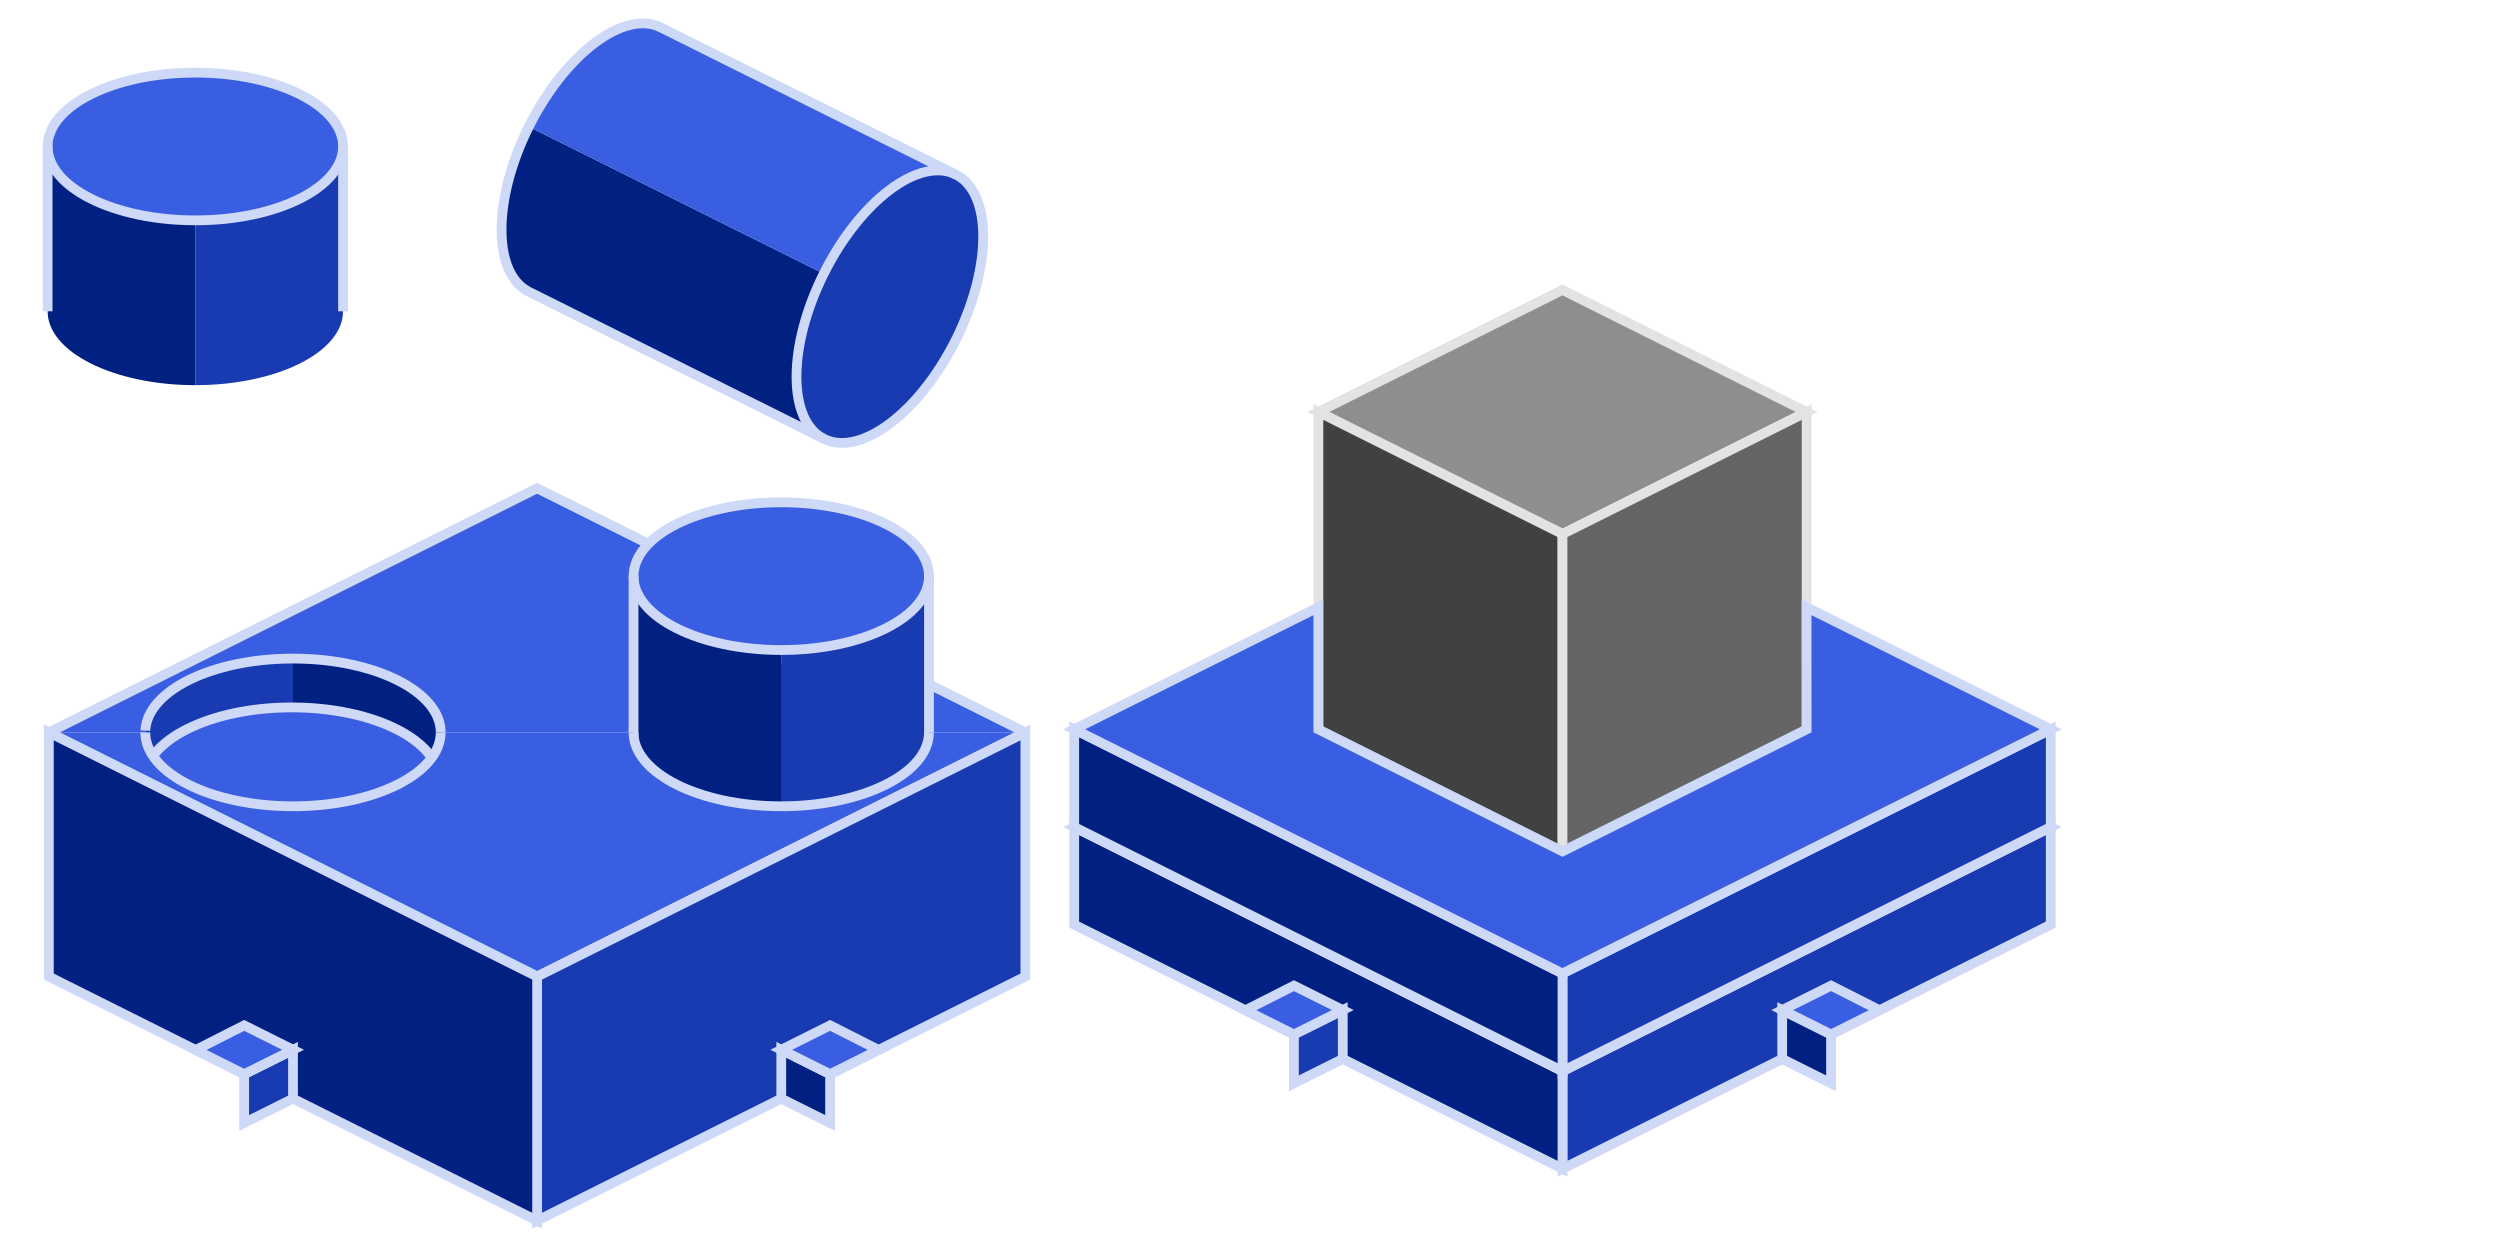
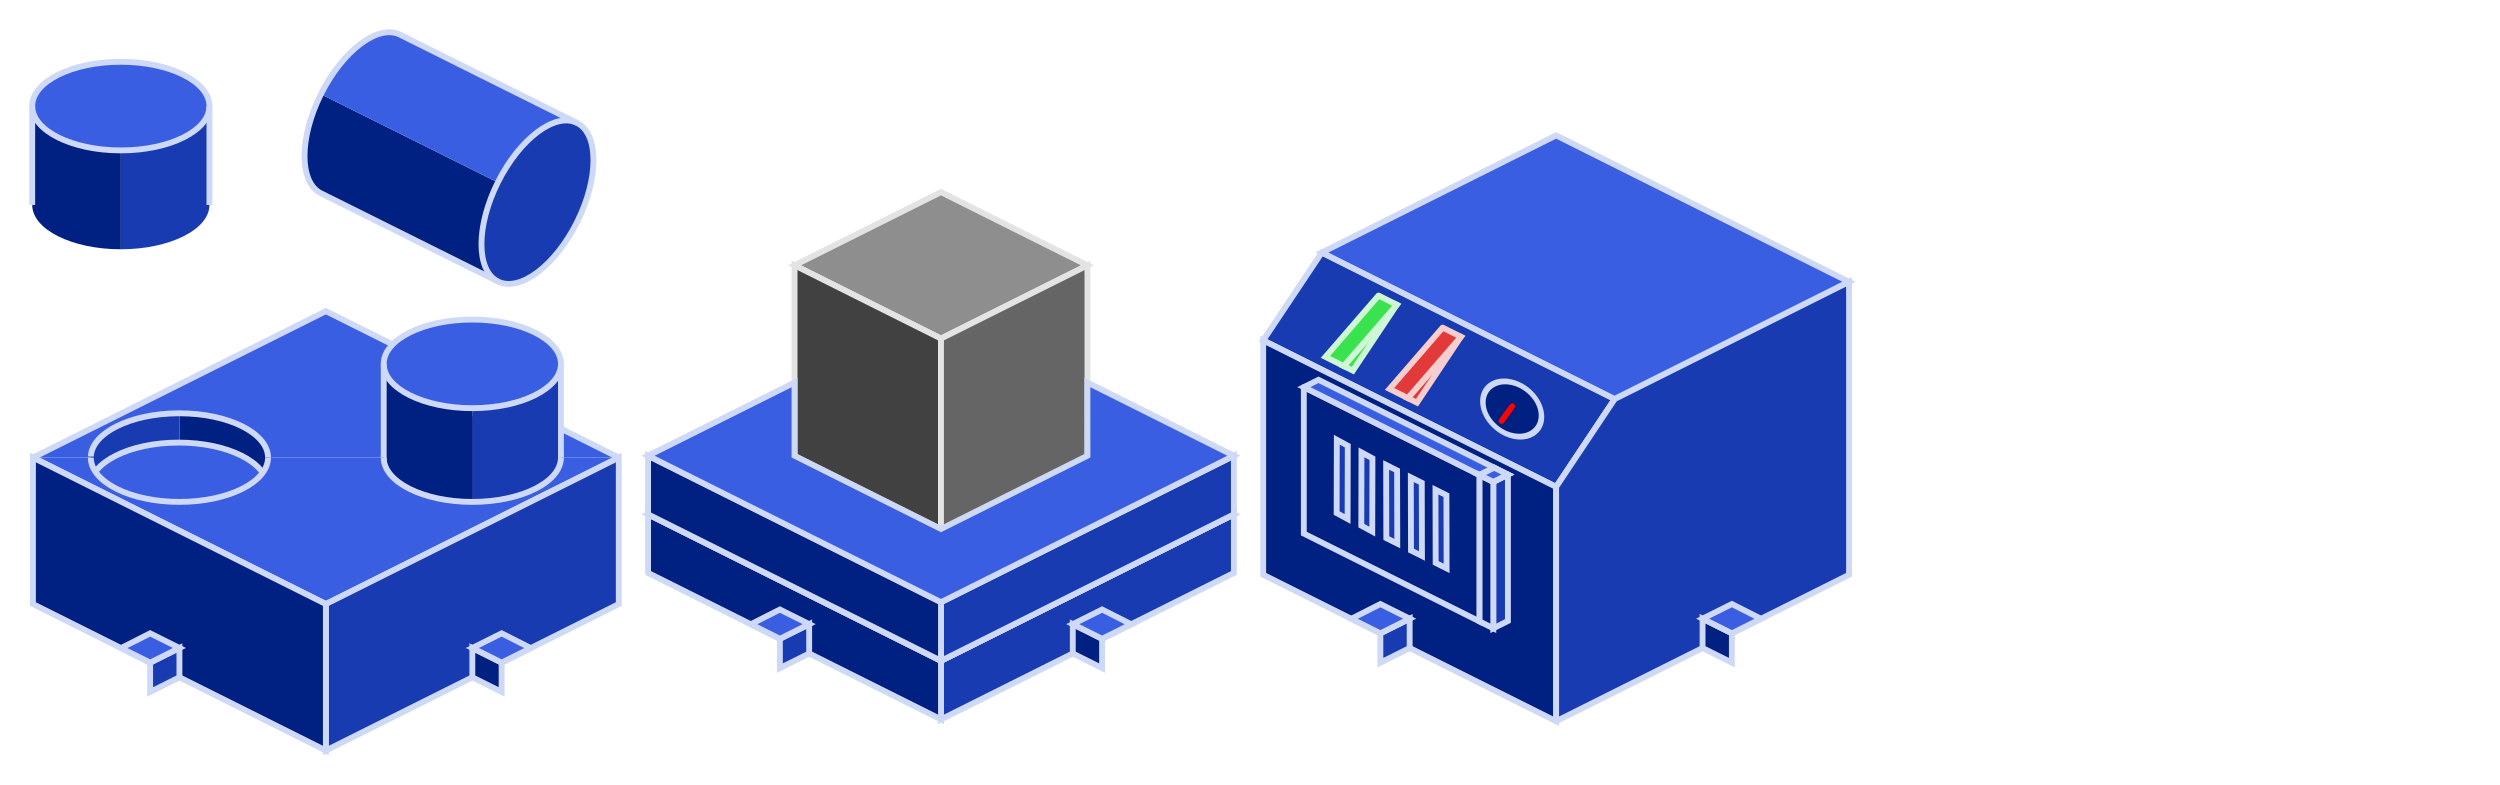
- <svg xmlns="http://www.w3.org/2000/svg" width="256" height="128" viewBox="0 0 67.733 33.867" version="1.1" id="svg1047">
+ <svg xmlns="http://www.w3.org/2000/svg" id="svg1047" version="1.1" viewBox="0 0 112.909 35.432" height="133.918" width="426.743">
  <defs id="defs1041" />
-   <g id="layer1">
-     <path id="path1931" style="display:inline;opacity:1;fill:#002082;fill-opacity:1;stroke:none;stroke-width:0.265;stroke-linecap:round;stroke-miterlimit:4;stroke-dasharray:none;stroke-opacity:1" d="m 21.167,17.843 v 4.002 a 4.002,2.001 0 0 0 4.002,-2.001 4.002,2.001 0 0 0 -4.002,-2.001 z" />
-     <path id="path2014" style="display:inline;opacity:1;fill:#183bb1;fill-opacity:1;stroke:none;stroke-width:0.265;stroke-linecap:round;stroke-miterlimit:4;stroke-dasharray:none;stroke-opacity:1" d="m 21.109,17.843 a 4.002,2.001 0 0 0 -3.944,2.001 4.002,2.001 0 0 0 4.002,2.001 v -4.002 a 4.002,2.001 0 0 0 -0.058,0 z" />
-     <path id="path1949" style="display:inline;opacity:1;fill:#002082;fill-opacity:1;stroke:none;stroke-width:0.265;stroke-linecap:round;stroke-miterlimit:4;stroke-dasharray:none;stroke-opacity:1" d="m 7.938,17.843 v 4.002 A 4.002,2.001 0 0 0 11.939,19.844 4.002,2.001 0 0 0 7.938,17.843 Z" />
-     <path id="path2018" style="display:inline;opacity:1;fill:#183bb1;fill-opacity:1;stroke:none;stroke-width:0.265;stroke-linecap:round;stroke-miterlimit:4;stroke-dasharray:none;stroke-opacity:1" d="m 7.88,17.843 a 4.002,2.001 0 0 0 -3.944,2.001 4.002,2.001 0 0 0 4.002,2.001 v -4.002 a 4.002,2.001 0 0 0 -0.058,0 z" />
-     <path style="display:inline;fill:#3a5ee2;stroke:none;stroke-width:0.265;stroke-linecap:butt;stroke-linejoin:miter;stroke-miterlimit:4;stroke-dasharray:none;stroke-opacity:1" d="M 14.552,13.229 1.323,19.844 h 2.613 a 4.002,2.001 0 0 1 3.944,-2.001 4.002,2.001 0 0 1 0.058,0 4.002,2.001 0 0 1 4.002,2.001 h 5.226 a 4.002,2.001 0 0 1 3.943,-2.001 4.002,2.001 0 0 1 5.29e-4,0 4.002,2.001 0 0 1 0.058,0 4.002,2.001 0 0 1 4.002,2.001 h 2.613 z" id="path998" />
-     <path d="m 17.165,19.842 a 4.002,2.001 0 0 1 3.943,-1.999 4.002,2.001 0 0 1 5.29e-4,0 4.002,2.001 0 0 1 0.058,0 4.002,2.001 0 0 1 4.002,2.001" style="display:inline;fill:none;stroke:#ced8f7;stroke-width:0.265;stroke-linecap:butt;stroke-linejoin:miter;stroke-miterlimit:4;stroke-dasharray:none;stroke-opacity:1" id="path1007" />
-     <path d="m 3.937,19.794 a 4.002,2.001 0 0 1 3.943,-1.951 4.002,2.001 0 0 1 0.058,0 4.002,2.001 0 0 1 4.002,2.001" style="display:inline;fill:none;stroke:#ced8f7;stroke-width:0.265;stroke-linecap:butt;stroke-linejoin:miter;stroke-miterlimit:4;stroke-dasharray:none;stroke-opacity:1" id="path1000" />
-     <path id="path1010" d="M 1.323,19.844 14.552,13.229 27.781,19.844" style="display:inline;fill:none;stroke:#ced8f7;stroke-width:0.265px;stroke-linecap:butt;stroke-linejoin:miter;stroke-opacity:1" />
-     <g id="g1687" transform="translate(2.579693,17.72708)">
-       <path id="ellipse1012" style="display:inline;opacity:1;fill:#183bb1;fill-opacity:1;stroke:none;stroke-width:0.265;stroke-linecap:round;stroke-miterlimit:4;stroke-dasharray:none;stroke-opacity:1" d="m 5.325,3.44 v 6.466 a 4.002,2.001 0 0 0 4.002,-2.001 v -4.465 z" />
-       <path id="path1020" style="display:inline;opacity:1;fill:#002082;fill-opacity:1;stroke:none;stroke-width:0.265;stroke-linecap:round;stroke-miterlimit:4;stroke-dasharray:none;stroke-opacity:1" d="m 1.323,3.44 v 4.465 a 4.002,2.001 0 0 0 4.002,2.001 v -6.466 z" />
-       <ellipse style="display:inline;opacity:1;fill:#3a5ee2;fill-opacity:1;stroke:#ced8f7;stroke-width:0.265;stroke-linecap:round;stroke-miterlimit:4;stroke-dasharray:none;stroke-opacity:1" id="ellipse1984" cx="5.325" cy="3.44" rx="4.002" ry="2.001" />
-       <path style="display:inline;fill:none;stroke:#ced8f7;stroke-width:0.265px;stroke-linecap:butt;stroke-linejoin:miter;stroke-opacity:1" d="m 9.327,3.44 v 4.465" id="path1024" />
-       <path style="display:inline;fill:none;stroke:#ced8f7;stroke-width:0.265px;stroke-linecap:butt;stroke-linejoin:miter;stroke-opacity:1" d="m 1.323,3.44 v 4.465" id="path1026" />
+   <g transform="translate(0.1653718,0.8225903)" id="layer1">
+     <path d="m 21.167,17.843 v 4.002 a 4.002,2.001 0 0 0 4.002,-2.001 4.002,2.001 0 0 0 -4.002,-2.001 z" style="display:inline;opacity:1;fill:#002082;fill-opacity:1;stroke:none;stroke-width:0.265;stroke-linecap:round;stroke-miterlimit:4;stroke-dasharray:none;stroke-opacity:1" id="path1931" />
+     <path d="m 21.109,17.843 a 4.002,2.001 0 0 0 -3.944,2.001 4.002,2.001 0 0 0 4.002,2.001 v -4.002 a 4.002,2.001 0 0 0 -0.058,0 z" style="display:inline;opacity:1;fill:#183bb1;fill-opacity:1;stroke:none;stroke-width:0.265;stroke-linecap:round;stroke-miterlimit:4;stroke-dasharray:none;stroke-opacity:1" id="path2014" />
+     <path d="m 7.938,17.843 v 4.002 A 4.002,2.001 0 0 0 11.939,19.844 4.002,2.001 0 0 0 7.938,17.843 Z" style="display:inline;opacity:1;fill:#002082;fill-opacity:1;stroke:none;stroke-width:0.265;stroke-linecap:round;stroke-miterlimit:4;stroke-dasharray:none;stroke-opacity:1" id="path1949" />
+     <path d="m 7.88,17.843 a 4.002,2.001 0 0 0 -3.944,2.001 4.002,2.001 0 0 0 4.002,2.001 v -4.002 a 4.002,2.001 0 0 0 -0.058,0 z" style="display:inline;opacity:1;fill:#183bb1;fill-opacity:1;stroke:none;stroke-width:0.265;stroke-linecap:round;stroke-miterlimit:4;stroke-dasharray:none;stroke-opacity:1" id="path2018" />
+     <path id="path998" d="M 14.552,13.229 1.323,19.844 h 2.613 a 4.002,2.001 0 0 1 3.944,-2.001 4.002,2.001 0 0 1 0.058,0 4.002,2.001 0 0 1 4.002,2.001 h 5.226 a 4.002,2.001 0 0 1 3.943,-2.001 4.002,2.001 0 0 1 5.29e-4,0 4.002,2.001 0 0 1 0.058,0 4.002,2.001 0 0 1 4.002,2.001 h 2.613 z" style="display:inline;fill:#3a5ee2;stroke:none;stroke-width:0.265;stroke-linecap:butt;stroke-linejoin:miter;stroke-miterlimit:4;stroke-dasharray:none;stroke-opacity:1" />
+     <path id="path1007" style="display:inline;fill:none;stroke:#ced8f7;stroke-width:0.265;stroke-linecap:butt;stroke-linejoin:miter;stroke-miterlimit:4;stroke-dasharray:none;stroke-opacity:1" d="m 17.165,19.842 a 4.002,2.001 0 0 1 3.943,-1.999 4.002,2.001 0 0 1 5.29e-4,0 4.002,2.001 0 0 1 0.058,0 4.002,2.001 0 0 1 4.002,2.001" />
+     <path id="path1000" style="display:inline;fill:none;stroke:#ced8f7;stroke-width:0.265;stroke-linecap:butt;stroke-linejoin:miter;stroke-miterlimit:4;stroke-dasharray:none;stroke-opacity:1" d="m 3.937,19.794 a 4.002,2.001 0 0 1 3.943,-1.951 4.002,2.001 0 0 1 0.058,0 4.002,2.001 0 0 1 4.002,2.001" />
+     <path style="display:inline;fill:none;stroke:#ced8f7;stroke-width:0.265px;stroke-linecap:butt;stroke-linejoin:miter;stroke-opacity:1" d="M 1.323,19.844 14.552,13.229 27.781,19.844" id="path1010" />
+     <g transform="translate(2.579693,17.72708)" id="g1687">
+       <path d="m 5.325,3.44 v 6.466 a 4.002,2.001 0 0 0 4.002,-2.001 v -4.465 z" style="display:inline;opacity:1;fill:#183bb1;fill-opacity:1;stroke:none;stroke-width:0.265;stroke-linecap:round;stroke-miterlimit:4;stroke-dasharray:none;stroke-opacity:1" id="ellipse1012" />
+       <path d="m 1.323,3.44 v 4.465 a 4.002,2.001 0 0 0 4.002,2.001 v -6.466 z" style="display:inline;opacity:1;fill:#002082;fill-opacity:1;stroke:none;stroke-width:0.265;stroke-linecap:round;stroke-miterlimit:4;stroke-dasharray:none;stroke-opacity:1" id="path1020" />
+       <ellipse ry="2.001" rx="4.002" cy="3.44" cx="5.325" id="ellipse1984" style="display:inline;opacity:1;fill:#3a5ee2;fill-opacity:1;stroke:#ced8f7;stroke-width:0.265;stroke-linecap:round;stroke-miterlimit:4;stroke-dasharray:none;stroke-opacity:1" />
+       <path id="path1024" d="m 9.327,3.44 v 4.465" style="display:inline;fill:none;stroke:#ced8f7;stroke-width:0.265px;stroke-linecap:butt;stroke-linejoin:miter;stroke-opacity:1" />
+       <path id="path1026" d="m 1.323,3.44 v 4.465" style="display:inline;fill:none;stroke:#ced8f7;stroke-width:0.265px;stroke-linecap:butt;stroke-linejoin:miter;stroke-opacity:1" />
    </g>
-     <g transform="translate(15.84192,12.17083)" id="g1701">
-       <path d="m 5.325,3.44 v 6.466 a 4.002,2.001 0 0 0 4.002,-2.001 v -4.465 z" style="display:inline;opacity:1;fill:#183bb1;fill-opacity:1;stroke:none;stroke-width:0.265;stroke-linecap:round;stroke-miterlimit:4;stroke-dasharray:none;stroke-opacity:1" id="path1691" />
-       <path d="m 1.323,3.44 v 4.465 a 4.002,2.001 0 0 0 4.002,2.001 v -6.466 z" style="display:inline;opacity:1;fill:#002082;fill-opacity:1;stroke:none;stroke-width:0.265;stroke-linecap:round;stroke-miterlimit:4;stroke-dasharray:none;stroke-opacity:1" id="path1693" />
-       <ellipse ry="2.001" rx="4.002" cy="3.44" cx="5.325" id="ellipse1695" style="display:inline;opacity:1;fill:#3a5ee2;fill-opacity:1;stroke:#ced8f7;stroke-width:0.265;stroke-linecap:round;stroke-miterlimit:4;stroke-dasharray:none;stroke-opacity:1" />
-       <path id="path1697" d="m 9.327,3.44 v 4.465" style="display:inline;fill:none;stroke:#ced8f7;stroke-width:0.265px;stroke-linecap:butt;stroke-linejoin:miter;stroke-opacity:1" />
-       <path id="path1699" d="m 1.323,3.44 v 4.465" style="display:inline;fill:none;stroke:#ced8f7;stroke-width:0.265px;stroke-linecap:butt;stroke-linejoin:miter;stroke-opacity:1" />
+     <g id="g1701" transform="translate(15.84192,12.17083)">
+       <path id="path1691" style="display:inline;opacity:1;fill:#183bb1;fill-opacity:1;stroke:none;stroke-width:0.265;stroke-linecap:round;stroke-miterlimit:4;stroke-dasharray:none;stroke-opacity:1" d="m 5.325,3.44 v 6.466 a 4.002,2.001 0 0 0 4.002,-2.001 v -4.465 z" />
+       <path id="path1693" style="display:inline;opacity:1;fill:#002082;fill-opacity:1;stroke:none;stroke-width:0.265;stroke-linecap:round;stroke-miterlimit:4;stroke-dasharray:none;stroke-opacity:1" d="m 1.323,3.44 v 4.465 a 4.002,2.001 0 0 0 4.002,2.001 v -6.466 z" />
+       <ellipse style="display:inline;opacity:1;fill:#3a5ee2;fill-opacity:1;stroke:#ced8f7;stroke-width:0.265;stroke-linecap:round;stroke-miterlimit:4;stroke-dasharray:none;stroke-opacity:1" id="ellipse1695" cx="5.325" cy="3.44" rx="4.002" ry="2.001" />
+       <path style="display:inline;fill:none;stroke:#ced8f7;stroke-width:0.265px;stroke-linecap:butt;stroke-linejoin:miter;stroke-opacity:1" d="m 9.327,3.44 v 4.465" id="path1697" />
+       <path style="display:inline;fill:none;stroke:#ced8f7;stroke-width:0.265px;stroke-linecap:butt;stroke-linejoin:miter;stroke-opacity:1" d="m 1.323,3.44 v 4.465" id="path1699" />
    </g>
-     <path id="path970" style="display:inline;fill:#3a5ee2;stroke:none;stroke-width:0.265;stroke-linecap:butt;stroke-linejoin:miter;stroke-miterlimit:4;stroke-dasharray:none;stroke-opacity:1" d="m 27.781,19.844 h -2.613 a 4.002,2.001 0 0 1 -4.002,2.001 4.002,2.001 0 0 1 -4.002,-2.001 h -5.226 A 4.002,2.001 0 0 1 7.938,21.845 4.002,2.001 0 0 1 3.936,19.844 h -2.613 l 13.229,6.615 z" />
-     <path d="M 11.939,19.844 A 4.002,2.001 0 0 1 7.937,21.845 4.002,2.001 0 0 1 3.936,19.844 v 0" style="display:inline;fill:none;stroke:#ced8f7;stroke-width:0.265;stroke-linecap:butt;stroke-linejoin:miter;stroke-miterlimit:4;stroke-dasharray:none;stroke-opacity:1" id="path981" />
-     <path d="m 25.168,19.844 a 4.002,2.001 0 0 1 -4.002,2.001 4.002,2.001 0 0 1 -4.002,-2.001 v 0" style="display:inline;fill:none;stroke:#ced8f7;stroke-width:0.265;stroke-linecap:butt;stroke-linejoin:miter;stroke-miterlimit:4;stroke-dasharray:none;stroke-opacity:1" id="path974" />
-     <path id="path984" d="M 1.323,19.844 14.552,26.458 27.781,19.844" style="display:inline;fill:none;stroke:#ced8f7;stroke-width:0.265px;stroke-linecap:butt;stroke-linejoin:miter;stroke-opacity:1" />
-     <g id="g1713" transform="translate(-0.03308028,0.5291666)">
-       <path id="path1703" style="display:inline;opacity:1;fill:#183bb1;fill-opacity:1;stroke:none;stroke-width:0.265;stroke-linecap:round;stroke-miterlimit:4;stroke-dasharray:none;stroke-opacity:1" d="m 5.325,3.44 v 6.466 a 4.002,2.001 0 0 0 4.002,-2.001 v -4.465 z" />
-       <path id="path1705" style="display:inline;opacity:1;fill:#002082;fill-opacity:1;stroke:none;stroke-width:0.265;stroke-linecap:round;stroke-miterlimit:4;stroke-dasharray:none;stroke-opacity:1" d="m 1.323,3.44 v 4.465 a 4.002,2.001 0 0 0 4.002,2.001 v -6.466 z" />
-       <ellipse style="display:inline;opacity:1;fill:#3a5ee2;fill-opacity:1;stroke:#ced8f7;stroke-width:0.265;stroke-linecap:round;stroke-miterlimit:4;stroke-dasharray:none;stroke-opacity:1" id="ellipse1707" cx="5.325" cy="3.44" rx="4.002" ry="2.001" />
-       <path style="display:inline;fill:none;stroke:#ced8f7;stroke-width:0.265px;stroke-linecap:butt;stroke-linejoin:miter;stroke-opacity:1" d="m 9.327,3.44 v 4.465" id="path1709" />
-       <path style="display:inline;fill:none;stroke:#ced8f7;stroke-width:0.265px;stroke-linecap:butt;stroke-linejoin:miter;stroke-opacity:1" d="m 1.323,3.44 v 4.465" id="path1711" />
+     <path d="m 27.781,19.844 h -2.613 a 4.002,2.001 0 0 1 -4.002,2.001 4.002,2.001 0 0 1 -4.002,-2.001 h -5.226 A 4.002,2.001 0 0 1 7.938,21.845 4.002,2.001 0 0 1 3.936,19.844 h -2.613 l 13.229,6.615 z" style="display:inline;fill:#3a5ee2;stroke:none;stroke-width:0.265;stroke-linecap:butt;stroke-linejoin:miter;stroke-miterlimit:4;stroke-dasharray:none;stroke-opacity:1" id="path970" />
+     <path id="path981" style="display:inline;fill:none;stroke:#ced8f7;stroke-width:0.265;stroke-linecap:butt;stroke-linejoin:miter;stroke-miterlimit:4;stroke-dasharray:none;stroke-opacity:1" d="M 11.939,19.844 A 4.002,2.001 0 0 1 7.937,21.845 4.002,2.001 0 0 1 3.936,19.844 v 0" />
+     <path id="path974" style="display:inline;fill:none;stroke:#ced8f7;stroke-width:0.265;stroke-linecap:butt;stroke-linejoin:miter;stroke-miterlimit:4;stroke-dasharray:none;stroke-opacity:1" d="m 25.168,19.844 a 4.002,2.001 0 0 1 -4.002,2.001 4.002,2.001 0 0 1 -4.002,-2.001 v 0" />
+     <path style="display:inline;fill:none;stroke:#ced8f7;stroke-width:0.265px;stroke-linecap:butt;stroke-linejoin:miter;stroke-opacity:1" d="M 1.323,19.844 14.552,26.458 27.781,19.844" id="path984" />
+     <g transform="translate(-0.03308028,0.5291666)" id="g1713">
+       <path d="m 5.325,3.44 v 6.466 a 4.002,2.001 0 0 0 4.002,-2.001 v -4.465 z" style="display:inline;opacity:1;fill:#183bb1;fill-opacity:1;stroke:none;stroke-width:0.265;stroke-linecap:round;stroke-miterlimit:4;stroke-dasharray:none;stroke-opacity:1" id="path1703" />
+       <path d="m 1.323,3.44 v 4.465 a 4.002,2.001 0 0 0 4.002,2.001 v -6.466 z" style="display:inline;opacity:1;fill:#002082;fill-opacity:1;stroke:none;stroke-width:0.265;stroke-linecap:round;stroke-miterlimit:4;stroke-dasharray:none;stroke-opacity:1" id="path1705" />
+       <ellipse ry="2.001" rx="4.002" cy="3.44" cx="5.325" id="ellipse1707" style="display:inline;opacity:1;fill:#3a5ee2;fill-opacity:1;stroke:#ced8f7;stroke-width:0.265;stroke-linecap:round;stroke-miterlimit:4;stroke-dasharray:none;stroke-opacity:1" />
+       <path id="path1709" d="m 9.327,3.44 v 4.465" style="display:inline;fill:none;stroke:#ced8f7;stroke-width:0.265px;stroke-linecap:butt;stroke-linejoin:miter;stroke-opacity:1" />
+       <path id="path1711" d="m 1.323,3.44 v 4.465" style="display:inline;fill:none;stroke:#ced8f7;stroke-width:0.265px;stroke-linecap:butt;stroke-linejoin:miter;stroke-opacity:1" />
    </g>
-     <path id="path1283" d="M 14.552,33.073 27.781,26.458 V 19.844 l -13.229,6.615 z" style="display:inline;fill:#183bb1;fill-opacity:1;stroke:#ced8f7;stroke-width:0.265;stroke-linecap:butt;stroke-linejoin:miter;stroke-miterlimit:4;stroke-dasharray:none;stroke-opacity:1" />
-     <path style="display:inline;fill:#002082;stroke:#ced8f7;stroke-width:0.265px;stroke-linecap:butt;stroke-linejoin:miter;stroke-opacity:1" d="m 22.49,29.104 -1.323,-0.661 v 1.323 l 1.323,0.661 z" id="path1285" />
-     <path style="display:inline;fill:#3a5ee2;stroke:#ced8f7;stroke-width:0.265px;stroke-linecap:butt;stroke-linejoin:miter;stroke-opacity:1" d="m 22.49,29.104 1.314,-0.657 -1.314,-0.666 -1.323,0.661 z" id="path1287" />
-     <path id="path1289" d="m 1.323,19.844 v 6.615 l 13.229,6.615 v -6.615 z" style="display:inline;fill:#002082;stroke:#ced8f7;stroke-width:0.265;stroke-linecap:butt;stroke-linejoin:miter;stroke-miterlimit:4;stroke-dasharray:none;stroke-opacity:1" />
-     <path id="path1291" d="m 6.615,29.104 1.323,-0.661 v 1.323 L 6.615,30.427 Z" style="display:inline;fill:#183bb1;stroke:#ced8f7;stroke-width:0.265px;stroke-linecap:butt;stroke-linejoin:miter;stroke-opacity:1" />
-     <path id="path1293" d="m 6.615,29.104 -1.314,-0.657 1.314,-0.666 1.323,0.661 z" style="display:inline;fill:#3a5ee2;stroke:#ced8f7;stroke-width:0.265px;stroke-linecap:butt;stroke-linejoin:miter;stroke-opacity:1" />
-     <path id="path2006" style="display:inline;fill:#002082;fill-opacity:1;stroke:none;stroke-width:0.265;stroke-linecap:round;stroke-miterlimit:4;stroke-dasharray:none;stroke-opacity:1" d="m 14.326,3.432 a 2.001,4.002 26.5 0 0 0.005,4.474 l 2.205,1.099 1.791,0.893 3.996,1.992 a 2.001,4.002 26.5 0 0 -0.005,-4.474 l -2.205,-1.099 -1.791,-0.893 z" />
-     <path id="path2008" style="display:inline;fill:#3a5ee2;fill-opacity:1;stroke:none;stroke-width:0.265;stroke-linecap:round;stroke-miterlimit:4;stroke-dasharray:none;stroke-opacity:1" d="M 17.312,0.638 A 2.001,4.002 26.5 0 0 14.326,3.432 l 3.996,1.992 1.791,0.893 2.205,1.099 a 2.001,4.002 26.5 0 0 3.576,-2.688 l -3.996,-1.992 -1.791,-0.893 -2.205,-1.099 a 2.001,4.002 26.5 0 0 -0.59,-0.105 z" />
-     <ellipse style="display:inline;fill:#183bb1;fill-opacity:1;stroke:#ced8f7;stroke-width:0.265;stroke-linecap:round;stroke-miterlimit:4;stroke-dasharray:none;stroke-opacity:1" id="ellipse2010" cx="-3.321" cy="-25.283" rx="4.002" ry="2.001" transform="rotate(116.5)" />
-     <path style="display:inline;fill:none;stroke:#ced8f7;stroke-width:0.265px;stroke-linecap:butt;stroke-linejoin:miter;stroke-opacity:1" d="M 25.894,4.728 21.898,2.736 17.903,0.744 c -0.989,-0.493 -2.59,0.711 -3.576,2.689 -0.986,1.978 -0.984,3.981 0.005,4.474 l 3.996,1.992 3.996,1.992" id="path2015" />
-     <path style="font-variation-settings:normal;display:inline;opacity:1;vector-effect:none;fill:#183bb1;fill-opacity:1;stroke:#ced8f7;stroke-width:0.265;stroke-linecap:round;stroke-linejoin:miter;stroke-miterlimit:4;stroke-dasharray:none;stroke-dashoffset:0;stroke-opacity:1;stop-color:#000000;stop-opacity:1" d="m 42.333,31.666 -8e-6,-2.646 13.229,-6.615 v 2.646 z" id="path1838" />
-     <path style="font-variation-settings:normal;display:inline;opacity:1;vector-effect:none;fill:#002082;fill-opacity:1;stroke:#ced8f7;stroke-width:0.265;stroke-linecap:round;stroke-linejoin:miter;stroke-miterlimit:4;stroke-dasharray:none;stroke-dashoffset:0;stroke-opacity:1;stop-color:#000000;stop-opacity:1" d="M 42.333,31.666 29.104,25.052 v -2.646 l 13.229,6.615 z" id="path1840" />
-     <path id="path1861" style="display:inline;fill:#3a5ee2;stroke:#ced8f7;stroke-width:0.265;stroke-linecap:butt;stroke-linejoin:miter;stroke-miterlimit:4;stroke-dasharray:none;stroke-opacity:1" d="m 42.333,15.791 -13.229,6.615 13.229,6.615 13.229,-6.615 z m 0,3.307 6.615,3.307 -6.615,3.307 -6.615,-3.307 z" />
-     <path style="font-variation-settings:normal;display:inline;opacity:1;vector-effect:none;fill:#8e8e8e;fill-opacity:1;stroke:#e3e3e3;stroke-width:0.265;stroke-linecap:round;stroke-linejoin:miter;stroke-miterlimit:4;stroke-dasharray:none;stroke-dashoffset:0;stroke-opacity:1;stop-color:#000000;stop-opacity:1" d="m 42.333,7.854 -6.615,3.307 6.615,3.307 6.615,-3.307 z" id="path1846" />
-     <path id="path1848" style="display:inline;fill:none;stroke:#ced8f7;stroke-width:0.265;stroke-linecap:butt;stroke-linejoin:miter;stroke-miterlimit:4;stroke-dasharray:none;stroke-opacity:1" d="m 35.719,19.76 v 0 l 6.615,-3.307 v 0 l 6.615,3.307" />
-     <path style="font-variation-settings:normal;display:inline;opacity:1;vector-effect:none;fill:#414141;fill-opacity:1;stroke:#e3e3e3;stroke-width:0.265;stroke-linecap:round;stroke-linejoin:miter;stroke-miterlimit:4;stroke-dasharray:none;stroke-dashoffset:0;stroke-opacity:1;stop-color:#000000;stop-opacity:1" d="m 35.719,22.406 6.615,3.307 2e-6,-11.245 -6.615,-3.307 -3e-6,11.245" id="path1857" />
-     <path style="font-variation-settings:normal;display:inline;opacity:1;vector-effect:none;fill:#656565;fill-opacity:1;stroke:#e3e3e3;stroke-width:0.265;stroke-linecap:round;stroke-linejoin:miter;stroke-miterlimit:4;stroke-dasharray:none;stroke-dashoffset:0;stroke-opacity:1;stop-color:#000000;stop-opacity:1" d="m 42.333,14.469 -2e-6,11.245 6.615,-3.307 2e-6,-11.245 -6.615,3.307" id="path1859" />
-     <path id="path1842" d="m 42.333,29.021 -8e-6,-2.646 13.229,-6.615 v 2.646 z" style="font-variation-settings:normal;display:inline;opacity:1;vector-effect:none;fill:#183bb1;fill-opacity:1;stroke:#ced8f7;stroke-width:0.265;stroke-linecap:round;stroke-linejoin:miter;stroke-miterlimit:4;stroke-dasharray:none;stroke-dashoffset:0;stroke-opacity:1;stop-color:#000000;stop-opacity:1" />
-     <path id="path1844" d="M 42.333,29.021 29.104,22.406 v -2.646 l 13.229,6.615 z" style="font-variation-settings:normal;display:inline;opacity:1;vector-effect:none;fill:#002082;fill-opacity:1;stroke:#ced8f7;stroke-width:0.265;stroke-linecap:round;stroke-linejoin:miter;stroke-miterlimit:4;stroke-dasharray:none;stroke-dashoffset:0;stroke-opacity:1;stop-color:#000000;stop-opacity:1" />
-     <path style="display:inline;fill:#002082;stroke:#ced8f7;stroke-width:0.265px;stroke-linecap:butt;stroke-linejoin:miter;stroke-opacity:1" d="m 49.609,28.028 -1.323,-0.661 v 1.323 l 1.323,0.661 z" id="path1900" />
-     <path style="display:inline;fill:#3a5ee2;stroke:#ced8f7;stroke-width:0.265px;stroke-linecap:butt;stroke-linejoin:miter;stroke-opacity:1" d="m 49.609,28.028 1.314,-0.657 -1.314,-0.666 -1.323,0.661 z" id="path1902" />
-     <path id="path1904" d="m 35.057,28.028 1.323,-0.661 v 1.323 l -1.323,0.661 z" style="display:inline;fill:#183bb1;stroke:#ced8f7;stroke-width:0.265px;stroke-linecap:butt;stroke-linejoin:miter;stroke-opacity:1" />
-     <path id="path1906" d="m 35.057,28.028 -1.314,-0.657 1.314,-0.666 1.323,0.661 z" style="display:inline;fill:#3a5ee2;stroke:#ced8f7;stroke-width:0.265px;stroke-linecap:butt;stroke-linejoin:miter;stroke-opacity:1" />
-     <path id="path2582" d="m 48.948,19.76 -6.615,3.307 -6.615,-3.307 3e-6,-3.307 -6.615,3.307 13.229,6.615 13.229,-6.615 -6.615,-3.307 z" style="font-variation-settings:normal;opacity:1;vector-effect:none;fill:#3a5ee2;fill-opacity:1;stroke:#ced8f7;stroke-width:0.265;stroke-linecap:round;stroke-linejoin:miter;stroke-miterlimit:4;stroke-dasharray:none;stroke-dashoffset:0;stroke-opacity:1;stop-color:#000000;stop-opacity:1" />
+     <path style="display:inline;fill:#183bb1;fill-opacity:1;stroke:#ced8f7;stroke-width:0.265;stroke-linecap:butt;stroke-linejoin:miter;stroke-miterlimit:4;stroke-dasharray:none;stroke-opacity:1" d="M 14.552,33.073 27.781,26.458 V 19.844 l -13.229,6.615 z" id="path1283" />
+     <path id="path1285" d="m 22.49,29.104 -1.323,-0.661 v 1.323 l 1.323,0.661 z" style="display:inline;fill:#002082;stroke:#ced8f7;stroke-width:0.265px;stroke-linecap:butt;stroke-linejoin:miter;stroke-opacity:1" />
+     <path id="path1287" d="m 22.49,29.104 1.314,-0.657 -1.314,-0.666 -1.323,0.661 z" style="display:inline;fill:#3a5ee2;stroke:#ced8f7;stroke-width:0.265px;stroke-linecap:butt;stroke-linejoin:miter;stroke-opacity:1" />
+     <path style="display:inline;fill:#002082;stroke:#ced8f7;stroke-width:0.265;stroke-linecap:butt;stroke-linejoin:miter;stroke-miterlimit:4;stroke-dasharray:none;stroke-opacity:1" d="m 1.323,19.844 v 6.615 l 13.229,6.615 v -6.615 z" id="path1289" />
+     <path style="display:inline;fill:#183bb1;stroke:#ced8f7;stroke-width:0.265px;stroke-linecap:butt;stroke-linejoin:miter;stroke-opacity:1" d="m 6.615,29.104 1.323,-0.661 v 1.323 L 6.615,30.427 Z" id="path1291" />
+     <path style="display:inline;fill:#3a5ee2;stroke:#ced8f7;stroke-width:0.265px;stroke-linecap:butt;stroke-linejoin:miter;stroke-opacity:1" d="m 6.615,29.104 -1.314,-0.657 1.314,-0.666 1.323,0.661 z" id="path1293" />
+     <path d="m 14.326,3.432 a 2.001,4.002 26.5 0 0 0.005,4.474 l 2.205,1.099 1.791,0.893 3.996,1.992 a 2.001,4.002 26.5 0 0 -0.005,-4.474 l -2.205,-1.099 -1.791,-0.893 z" style="display:inline;fill:#002082;fill-opacity:1;stroke:none;stroke-width:0.265;stroke-linecap:round;stroke-miterlimit:4;stroke-dasharray:none;stroke-opacity:1" id="path2006" />
+     <path d="M 17.312,0.638 A 2.001,4.002 26.5 0 0 14.326,3.432 l 3.996,1.992 1.791,0.893 2.205,1.099 a 2.001,4.002 26.5 0 0 3.576,-2.688 l -3.996,-1.992 -1.791,-0.893 -2.205,-1.099 a 2.001,4.002 26.5 0 0 -0.59,-0.105 z" style="display:inline;fill:#3a5ee2;fill-opacity:1;stroke:none;stroke-width:0.265;stroke-linecap:round;stroke-miterlimit:4;stroke-dasharray:none;stroke-opacity:1" id="path2008" />
+     <ellipse transform="rotate(116.5)" ry="2.001" rx="4.002" cy="-25.283" cx="-3.321" id="ellipse2010" style="display:inline;fill:#183bb1;fill-opacity:1;stroke:#ced8f7;stroke-width:0.265;stroke-linecap:round;stroke-miterlimit:4;stroke-dasharray:none;stroke-opacity:1" />
+     <path id="path2015" d="M 25.894,4.728 21.898,2.736 17.903,0.744 c -0.989,-0.493 -2.59,0.711 -3.576,2.689 -0.986,1.978 -0.984,3.981 0.005,4.474 l 3.996,1.992 3.996,1.992" style="display:inline;fill:none;stroke:#ced8f7;stroke-width:0.265px;stroke-linecap:butt;stroke-linejoin:miter;stroke-opacity:1" />
+     <path id="path1838" d="m 42.333,31.666 -8e-6,-2.646 13.229,-6.615 v 2.646 z" style="font-variation-settings:normal;display:inline;opacity:1;vector-effect:none;fill:#183bb1;fill-opacity:1;stroke:#ced8f7;stroke-width:0.265;stroke-linecap:round;stroke-linejoin:miter;stroke-miterlimit:4;stroke-dasharray:none;stroke-dashoffset:0;stroke-opacity:1;stop-color:#000000;stop-opacity:1" />
+     <path id="path1840" d="M 42.333,31.666 29.104,25.052 v -2.646 l 13.229,6.615 z" style="font-variation-settings:normal;display:inline;opacity:1;vector-effect:none;fill:#002082;fill-opacity:1;stroke:#ced8f7;stroke-width:0.265;stroke-linecap:round;stroke-linejoin:miter;stroke-miterlimit:4;stroke-dasharray:none;stroke-dashoffset:0;stroke-opacity:1;stop-color:#000000;stop-opacity:1" />
+     <path d="m 42.333,15.791 -13.229,6.615 13.229,6.615 13.229,-6.615 z m 0,3.307 6.615,3.307 -6.615,3.307 -6.615,-3.307 z" style="display:inline;fill:#3a5ee2;stroke:#ced8f7;stroke-width:0.265;stroke-linecap:butt;stroke-linejoin:miter;stroke-miterlimit:4;stroke-dasharray:none;stroke-opacity:1" id="path1861" />
+     <path id="path1846" d="m 42.333,7.854 -6.615,3.307 6.615,3.307 6.615,-3.307 z" style="font-variation-settings:normal;display:inline;opacity:1;vector-effect:none;fill:#8e8e8e;fill-opacity:1;stroke:#e3e3e3;stroke-width:0.265;stroke-linecap:round;stroke-linejoin:miter;stroke-miterlimit:4;stroke-dasharray:none;stroke-dashoffset:0;stroke-opacity:1;stop-color:#000000;stop-opacity:1" />
+     <path d="m 35.719,19.76 v 0 l 6.615,-3.307 v 0 l 6.615,3.307" style="display:inline;fill:none;stroke:#ced8f7;stroke-width:0.265;stroke-linecap:butt;stroke-linejoin:miter;stroke-miterlimit:4;stroke-dasharray:none;stroke-opacity:1" id="path1848" />
+     <path id="path1857" d="m 35.719,22.406 6.615,3.307 2e-6,-11.245 -6.615,-3.307 -3e-6,11.245" style="font-variation-settings:normal;display:inline;opacity:1;vector-effect:none;fill:#414141;fill-opacity:1;stroke:#e3e3e3;stroke-width:0.265;stroke-linecap:round;stroke-linejoin:miter;stroke-miterlimit:4;stroke-dasharray:none;stroke-dashoffset:0;stroke-opacity:1;stop-color:#000000;stop-opacity:1" />
+     <path id="path1859" d="m 42.333,14.469 -2e-6,11.245 6.615,-3.307 2e-6,-11.245 -6.615,3.307" style="font-variation-settings:normal;display:inline;opacity:1;vector-effect:none;fill:#656565;fill-opacity:1;stroke:#e3e3e3;stroke-width:0.265;stroke-linecap:round;stroke-linejoin:miter;stroke-miterlimit:4;stroke-dasharray:none;stroke-dashoffset:0;stroke-opacity:1;stop-color:#000000;stop-opacity:1" />
+     <path style="font-variation-settings:normal;display:inline;opacity:1;vector-effect:none;fill:#183bb1;fill-opacity:1;stroke:#ced8f7;stroke-width:0.265;stroke-linecap:round;stroke-linejoin:miter;stroke-miterlimit:4;stroke-dasharray:none;stroke-dashoffset:0;stroke-opacity:1;stop-color:#000000;stop-opacity:1" d="m 42.333,29.021 -8e-6,-2.646 13.229,-6.615 v 2.646 z" id="path1842" />
+     <path style="font-variation-settings:normal;display:inline;opacity:1;vector-effect:none;fill:#002082;fill-opacity:1;stroke:#ced8f7;stroke-width:0.265;stroke-linecap:round;stroke-linejoin:miter;stroke-miterlimit:4;stroke-dasharray:none;stroke-dashoffset:0;stroke-opacity:1;stop-color:#000000;stop-opacity:1" d="M 42.333,29.021 29.104,22.406 v -2.646 l 13.229,6.615 z" id="path1844" />
+     <path id="path1900" d="m 49.609,28.028 -1.323,-0.661 v 1.323 l 1.323,0.661 z" style="display:inline;fill:#002082;stroke:#ced8f7;stroke-width:0.265px;stroke-linecap:butt;stroke-linejoin:miter;stroke-opacity:1" />
+     <path id="path1902" d="m 49.609,28.028 1.314,-0.657 -1.314,-0.666 -1.323,0.661 z" style="display:inline;fill:#3a5ee2;stroke:#ced8f7;stroke-width:0.265px;stroke-linecap:butt;stroke-linejoin:miter;stroke-opacity:1" />
+     <path style="display:inline;fill:#183bb1;stroke:#ced8f7;stroke-width:0.265px;stroke-linecap:butt;stroke-linejoin:miter;stroke-opacity:1" d="m 35.057,28.028 1.323,-0.661 v 1.323 l -1.323,0.661 z" id="path1904" />
+     <path style="display:inline;fill:#3a5ee2;stroke:#ced8f7;stroke-width:0.265px;stroke-linecap:butt;stroke-linejoin:miter;stroke-opacity:1" d="m 35.057,28.028 -1.314,-0.657 1.314,-0.666 1.323,0.661 z" id="path1906" />
+     <path style="font-variation-settings:normal;opacity:1;vector-effect:none;fill:#3a5ee2;fill-opacity:1;stroke:#ced8f7;stroke-width:0.265;stroke-linecap:round;stroke-linejoin:miter;stroke-miterlimit:4;stroke-dasharray:none;stroke-dashoffset:0;stroke-opacity:1;stop-color:#000000;stop-opacity:1" d="m 48.948,19.76 -6.615,3.307 -6.615,-3.307 3e-6,-3.307 -6.615,3.307 13.229,6.615 13.229,-6.615 -6.615,-3.307 z" id="path2582" />
+     <path style="font-variation-settings:normal;display:inline;opacity:1;vector-effect:none;fill:#183bb1;fill-opacity:1;stroke:#ced8f7;stroke-width:0.265;stroke-linecap:round;stroke-linejoin:miter;stroke-miterlimit:4;stroke-dasharray:none;stroke-dashoffset:0;stroke-opacity:1;stop-color:#000000;stop-opacity:1" d="m 59.531,10.583 -2.646,3.969 13.229,6.615 2.646,-3.969 z" id="path1909" />
+     <path style="font-variation-settings:normal;display:inline;opacity:1;vector-effect:none;fill:#3a5ee2;fill-opacity:1;stroke:#ced8f7;stroke-width:0.265;stroke-linecap:round;stroke-linejoin:miter;stroke-miterlimit:4;stroke-dasharray:none;stroke-dashoffset:0;stroke-opacity:1;stop-color:#000000;stop-opacity:1" d="M 72.76,17.198 83.344,11.906 70.115,5.292 59.531,10.583 Z" id="path1911" />
+     <path style="font-variation-settings:normal;display:inline;opacity:1;vector-effect:none;fill:#002082;fill-opacity:1;stroke:#ced8f7;stroke-width:0.265;stroke-linecap:round;stroke-linejoin:miter;stroke-miterlimit:4;stroke-dasharray:none;stroke-dashoffset:0;stroke-opacity:1;stop-color:#000000;stop-opacity:1" d="M 56.885,14.552 V 25.135 L 70.115,31.75 V 21.167 Z" id="path1913" />
+     <path style="font-variation-settings:normal;display:inline;opacity:1;vector-effect:none;fill:#183bb1;fill-opacity:1;stroke:#ced8f7;stroke-width:0.265;stroke-linecap:round;stroke-linejoin:miter;stroke-miterlimit:4;stroke-dasharray:none;stroke-dashoffset:0;stroke-opacity:1;stop-color:#000000;stop-opacity:1" d="m 70.115,31.75 -1e-5,-10.583 2.646,-3.969 10.583,-5.292 10e-6,13.229 L 70.115,31.75" id="path1915" />
+     <path id="path1849" d="m 78.052,27.781 -1.323,-0.661 v 1.323 l 1.323,0.661 z" style="display:inline;fill:#002082;stroke:#ced8f7;stroke-width:0.265px;stroke-linecap:butt;stroke-linejoin:miter;stroke-opacity:1" />
+     <path id="path1851" d="m 78.052,27.781 1.314,-0.657 -1.314,-0.666 -1.323,0.661 z" style="display:inline;fill:#3a5ee2;stroke:#ced8f7;stroke-width:0.265px;stroke-linecap:butt;stroke-linejoin:miter;stroke-opacity:1" />
+     <path style="display:inline;fill:#183bb1;stroke:#ced8f7;stroke-width:0.265px;stroke-linecap:butt;stroke-linejoin:miter;stroke-opacity:1" d="m 62.177,27.781 1.323,-0.661 v 1.323 l -1.323,0.661 z" id="path1853" />
+     <path style="display:inline;fill:#3a5ee2;stroke:#ced8f7;stroke-width:0.265px;stroke-linecap:butt;stroke-linejoin:miter;stroke-opacity:1" d="m 62.177,27.781 -1.314,-0.657 1.314,-0.666 1.323,0.661 z" id="path1855" />
+     <ellipse style="font-variation-settings:normal;display:inline;opacity:1;vector-effect:none;fill:#002082;fill-opacity:1;fill-rule:evenodd;stroke:#ced8f7;stroke-width:0.256;stroke-linecap:round;stroke-linejoin:miter;stroke-miterlimit:4;stroke-dasharray:none;stroke-dashoffset:0;stroke-opacity:1;stop-color:#000000;stop-opacity:1" id="path1946" cx="70.131" cy="1.019" rx="1.362" ry="1.205" transform="matrix(0.9714736,0.2371476,0,1,0,0)" />
+     <path id="path1954" d="m 58.72,16.661 v 6.615 l 7.938,3.969 v -6.615 l -7.938,-3.969" style="font-variation-settings:normal;display:inline;vector-effect:none;fill:#002082;fill-opacity:1;stroke:#ced8f7;stroke-width:0.265;stroke-linecap:round;stroke-linejoin:miter;stroke-miterlimit:4;stroke-dasharray:none;stroke-dashoffset:0;stroke-opacity:1;stop-color:#000000" />
+     <path id="path1956" d="m 67.319,20.299 -7.938,-3.969 -0.661,0.331 7.938,3.969 0.661,-0.331" style="font-variation-settings:normal;display:inline;vector-effect:none;fill:#3a5ee2;fill-opacity:1;stroke:#ced8f7;stroke-width:0.265;stroke-linecap:round;stroke-linejoin:miter;stroke-miterlimit:4;stroke-dasharray:none;stroke-dashoffset:0;stroke-opacity:1;stop-color:#000000" />
+     <path id="path1958" d="m 67.938,20.609 v 6.615 l -0.661,0.331 v -6.615 c 0,0 0.661,-0.331 0.661,-0.331" style="font-variation-settings:normal;display:inline;vector-effect:none;fill:#183bb1;fill-opacity:1;stroke:#ced8f7;stroke-width:0.265;stroke-linecap:round;stroke-linejoin:miter;stroke-miterlimit:4;stroke-dasharray:none;stroke-dashoffset:0;stroke-opacity:1;stop-color:#000000" />
+     <path id="path1960" d="m 66.658,27.244 0.619,0.31 v -6.615 l -0.619,-0.31 z" style="font-variation-settings:normal;display:inline;opacity:1;vector-effect:none;fill:#002082;fill-opacity:1;stroke:#ced8f7;stroke-width:0.265;stroke-linecap:round;stroke-linejoin:miter;stroke-miterlimit:4;stroke-dasharray:none;stroke-dashoffset:0;stroke-opacity:1;stop-color:#000000;stop-opacity:1" />
+     <path id="path1962" d="m 67.319,20.299 0.619,0.31 -0.661,0.331 -0.619,-0.31 z" style="font-variation-settings:normal;display:inline;opacity:1;vector-effect:none;fill:#3a5ee2;fill-opacity:1;stroke:#ced8f7;stroke-width:0.265;stroke-linecap:round;stroke-linejoin:miter;stroke-miterlimit:4;stroke-dasharray:none;stroke-dashoffset:0;stroke-opacity:1;stop-color:#000000;stop-opacity:1" />
+     <path style="font-variation-settings:normal;display:inline;opacity:1;vector-effect:none;fill:#3a5ee2;fill-opacity:1;stroke:#ced8f7;stroke-width:0.265;stroke-linecap:round;stroke-linejoin:miter;stroke-miterlimit:4;stroke-dasharray:none;stroke-dashoffset:0;stroke-opacity:1;stop-color:#000000;stop-opacity:1" d="m 67.319,20.299 0.619,0.31 -0.661,0.331 -0.619,-0.31 z" id="path2017" />
+     <path style="font-variation-settings:normal;display:inline;opacity:1;vector-effect:none;fill:#3ae250;fill-opacity:1;stroke:#cef7d5;stroke-width:0.265;stroke-linecap:round;stroke-linejoin:miter;stroke-miterlimit:4;stroke-dasharray:none;stroke-dashoffset:0;stroke-opacity:1;stop-color:#000000;stop-opacity:1" d="m 62.921,12.94 -2.398,2.77 0.413,0.207 1.984,-2.977" id="path2029" />
+     <path style="font-variation-settings:normal;display:inline;opacity:1;vector-effect:none;fill:#3ae250;fill-opacity:1;stroke:#cef7d5;stroke-width:0.265;stroke-linecap:round;stroke-linejoin:miter;stroke-miterlimit:4;stroke-dasharray:none;stroke-dashoffset:0;stroke-opacity:1;stop-color:#000000;stop-opacity:1" d="m 62.094,12.526 -2.398,2.77 0.827,0.413 2.398,-2.77 -0.827,-0.413" id="path2033" />
+     <path id="path2035" d="m 65.815,14.387 -2.398,2.77 0.413,0.207 1.984,-2.977" style="font-variation-settings:normal;display:inline;opacity:1;vector-effect:none;fill:#e23a3a;fill-opacity:1;stroke:#f7cece;stroke-width:0.265;stroke-linecap:round;stroke-linejoin:miter;stroke-miterlimit:4;stroke-dasharray:none;stroke-dashoffset:0;stroke-opacity:1;stop-color:#000000;stop-opacity:1" />
+     <path id="path2037" d="m 64.988,13.973 -2.398,2.77 0.827,0.413 2.398,-2.77 -0.827,-0.413" style="font-variation-settings:normal;display:inline;opacity:1;vector-effect:none;fill:#e23a3a;fill-opacity:1;stroke:#f7cece;stroke-width:0.265;stroke-linecap:round;stroke-linejoin:miter;stroke-miterlimit:4;stroke-dasharray:none;stroke-dashoffset:0;stroke-opacity:1;stop-color:#000000;stop-opacity:1" />
+     <path id="path1075-6" d="m 65.169,24.847 -0.495,-0.248 -0.008,-3.305 0.495,0.248 z" style="font-variation-settings:normal;display:inline;vector-effect:none;fill:#183bb1;fill-opacity:1;stroke:#ced8f7;stroke-width:0.265;stroke-linecap:round;stroke-linejoin:miter;stroke-miterlimit:4;stroke-dasharray:none;stroke-dashoffset:0;stroke-opacity:1;stop-color:#000000" />
+     <path id="path1089-1" d="m 60.21,19.038 -0.008,3.31 0.495,0.269 0.008,-3.31 z" style="font-variation-settings:normal;display:inline;vector-effect:none;fill:#183bb1;fill-opacity:1;stroke:#ced8f7;stroke-width:0.265;stroke-linecap:round;stroke-linejoin:miter;stroke-miterlimit:4;stroke-dasharray:none;stroke-dashoffset:0;stroke-opacity:1;stop-color:#000000" />
+     <path id="path1091-0" d="m 62.438,20.176 0.008,3.305 0.495,0.248 -0.008,-3.305 z" style="font-variation-settings:normal;display:inline;vector-effect:none;fill:#183bb1;fill-opacity:1;stroke:#ced8f7;stroke-width:0.265;stroke-linecap:round;stroke-linejoin:miter;stroke-miterlimit:4;stroke-dasharray:none;stroke-dashoffset:0;stroke-opacity:1;stop-color:#000000" />
+     <path style="font-variation-settings:normal;display:inline;vector-effect:none;fill:#183bb1;fill-opacity:1;stroke:#ced8f7;stroke-width:0.265;stroke-linecap:round;stroke-linejoin:miter;stroke-miterlimit:4;stroke-dasharray:none;stroke-dashoffset:0;stroke-opacity:1;stop-color:#000000" d="m 63.552,20.735 0.008,3.305 0.495,0.248 -0.008,-3.305 z" id="path1097-1" />
+     <path style="font-variation-settings:normal;display:inline;vector-effect:none;fill:#183bb1;fill-opacity:1;stroke:#ced8f7;stroke-width:0.265;stroke-linecap:round;stroke-linejoin:miter;stroke-miterlimit:4;stroke-dasharray:none;stroke-dashoffset:0;stroke-opacity:1;stop-color:#000000" d="m 61.324,19.607 -0.008,3.31 0.495,0.269 0.008,-3.31 z" id="path1101-5" />
+     <path style="font-variation-settings:normal;display:inline;opacity:1;vector-effect:none;fill:none;fill-opacity:1;stroke:#ff0202;stroke-width:0.265;stroke-linecap:round;stroke-linejoin:miter;stroke-miterlimit:4;stroke-dasharray:none;stroke-dashoffset:0;stroke-opacity:1;stop-color:#000000;stop-opacity:1" d="m 68.13,17.529 -0.48,0.661" id="path1966" />
  </g>
</svg>
